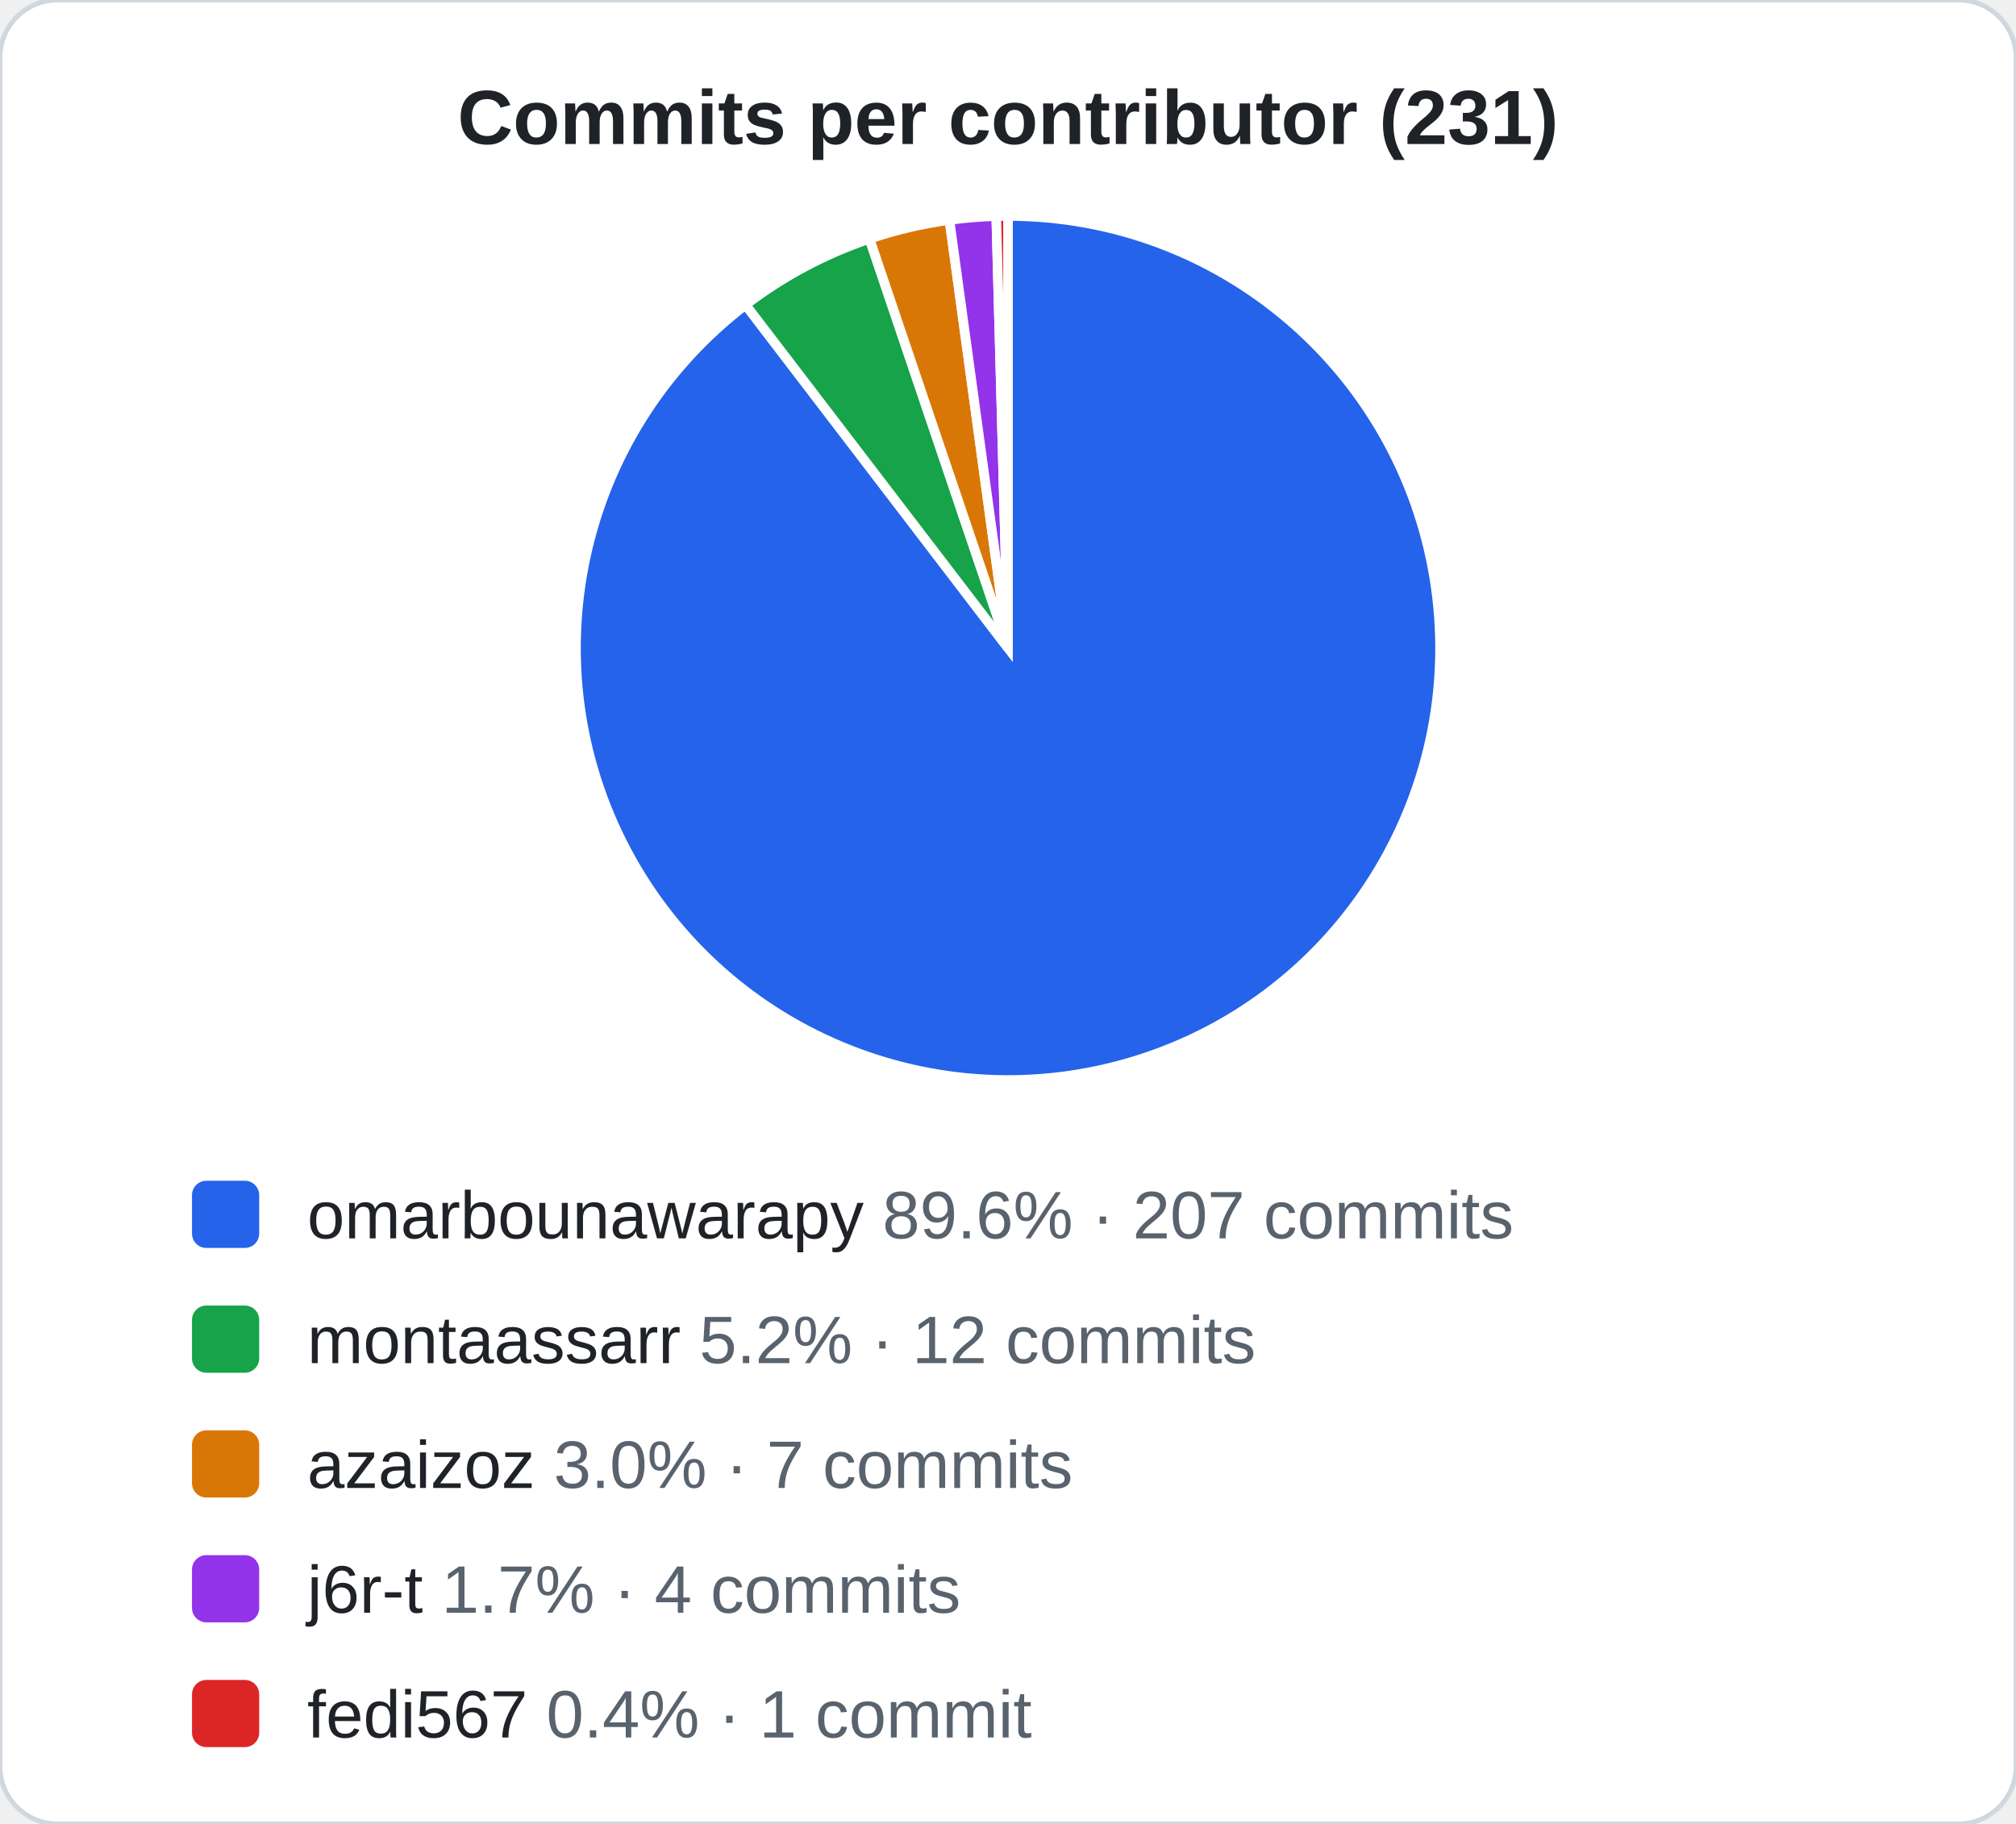
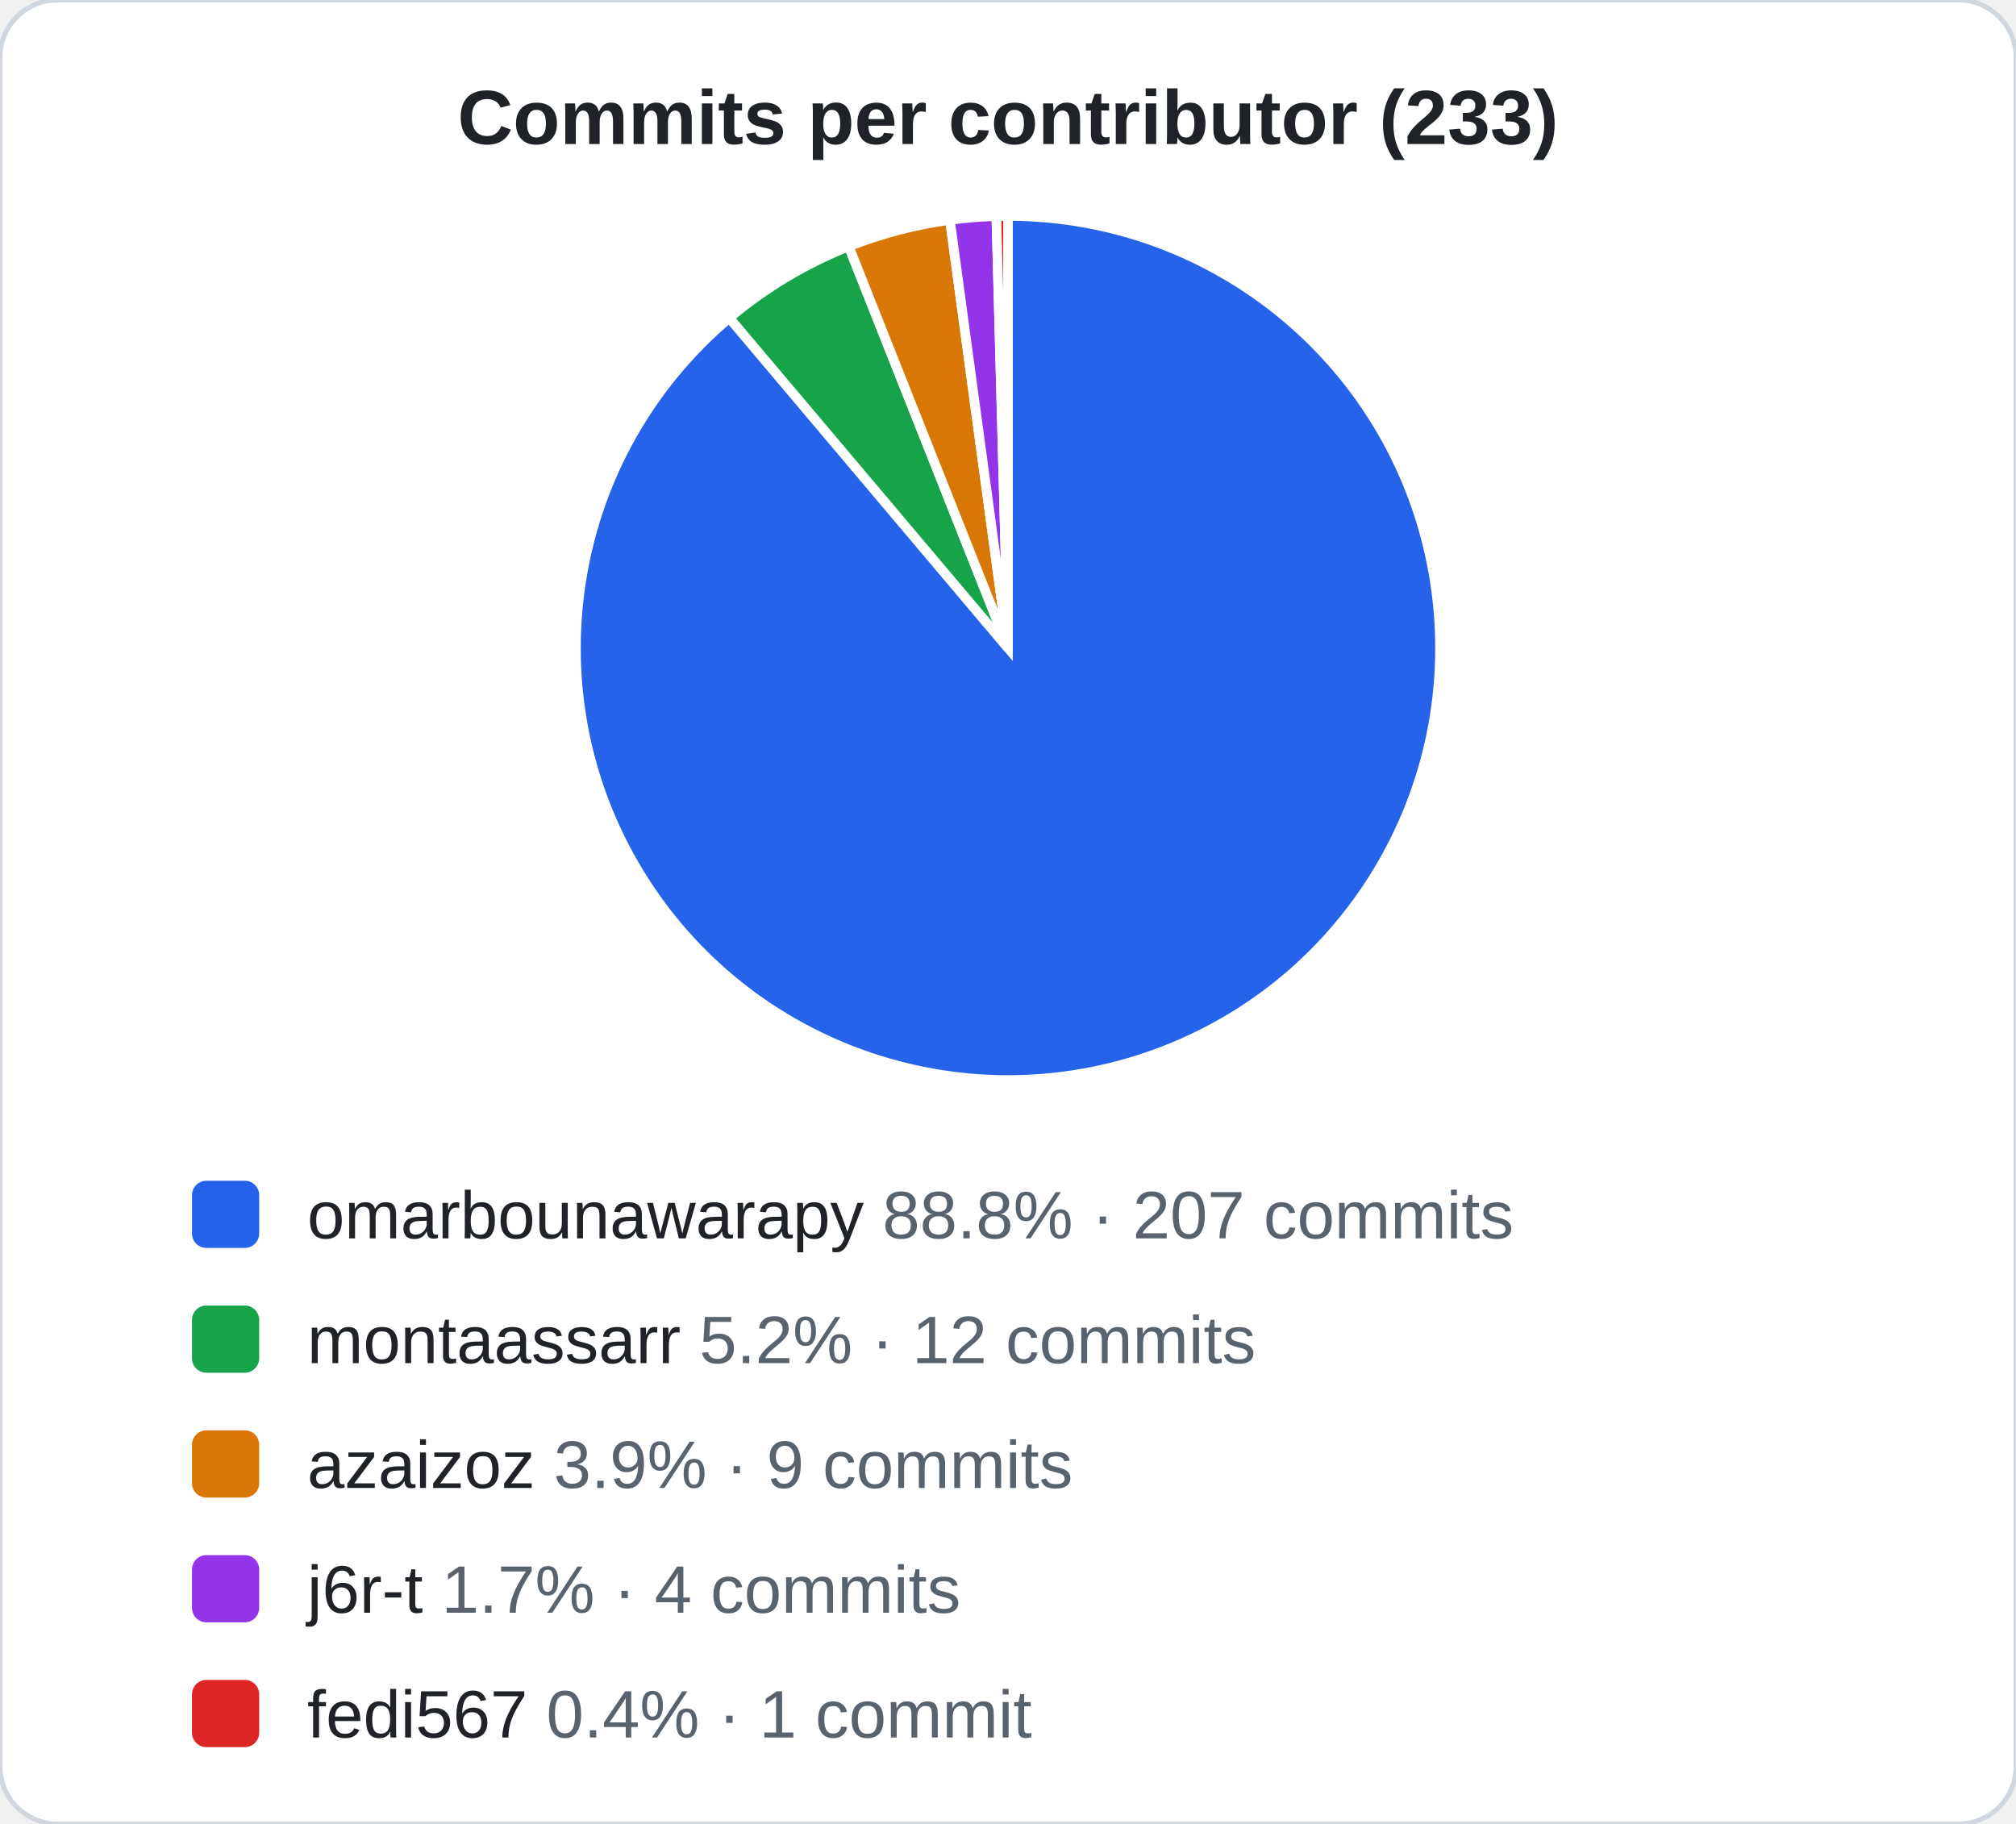
<svg xmlns="http://www.w3.org/2000/svg" width="420" height="380" viewBox="0 0 420 380" role="img" aria-labelledby="t">
  <rect width="420" height="380" rx="12" fill="#ffffff" stroke="#d0d7de" />
-   <text x="210" y="30" text-anchor="middle" font-family="Arial,Helvetica,sans-serif" font-size="16" font-weight="700" fill="#1f2328">Commits per contributor (231)</text>
-   <path d="M210.0,135.0 L210.00,45.00 A90,90 0 1 1 155.33,63.51 Z" fill="#2563eb" stroke="#ffffff" stroke-width="2" />
+   <text x="210" y="30" text-anchor="middle" font-family="Arial,Helvetica,sans-serif" font-size="16" font-weight="700" fill="#1f2328">Commits per contributor (233)</text>
+   <path d="M210.0,135.0 L210.00,45.00 A90,90 0 1 1 151.94,66.23 Z" fill="#2563eb" stroke="#ffffff" stroke-width="2" />
  <rect x="40" y="246" width="14" height="14" rx="3" fill="#2563eb" />
-   <text x="64" y="258" font-family="Arial,Helvetica,sans-serif" font-size="14" fill="#1f2328">omarbounawarapy <tspan fill="#59636e">89.6% · 207 commits</tspan>
+   <text x="64" y="258" font-family="Arial,Helvetica,sans-serif" font-size="14" fill="#1f2328">omarbounawarapy <tspan fill="#59636e">88.8% · 207 commits</tspan>
  </text>
-   <path d="M210.0,135.0 L155.33,63.51 A90,90 0 0 1 181.14,49.75 Z" fill="#16a34a" stroke="#ffffff" stroke-width="2" />
+   <path d="M210.0,135.0 L151.94,66.23 A90,90 0 0 1 176.82,51.34 Z" fill="#16a34a" stroke="#ffffff" stroke-width="2" />
  <rect x="40" y="272" width="14" height="14" rx="3" fill="#16a34a" />
  <text x="64" y="284" font-family="Arial,Helvetica,sans-serif" font-size="14" fill="#1f2328">montaassarr <tspan fill="#59636e">5.2% · 12 commits</tspan>
  </text>
-   <path d="M210.0,135.0 L181.14,49.75 A90,90 0 0 1 197.80,45.83 Z" fill="#d97706" stroke="#ffffff" stroke-width="2" />
+   <path d="M210.0,135.0 L176.82,51.34 A90,90 0 0 1 197.90,45.82 Z" fill="#d97706" stroke="#ffffff" stroke-width="2" />
  <rect x="40" y="298" width="14" height="14" rx="3" fill="#d97706" />
-   <text x="64" y="310" font-family="Arial,Helvetica,sans-serif" font-size="14" fill="#1f2328">azaizoz <tspan fill="#59636e">3.0% · 7 commits</tspan>
+   <text x="64" y="310" font-family="Arial,Helvetica,sans-serif" font-size="14" fill="#1f2328">azaizoz <tspan fill="#59636e">3.9% · 9 commits</tspan>
  </text>
-   <path d="M210.0,135.0 L197.80,45.83 A90,90 0 0 1 207.55,45.03 Z" fill="#9333ea" stroke="#ffffff" stroke-width="2" />
+   <path d="M210.0,135.0 L197.90,45.82 A90,90 0 0 1 207.57,45.03 Z" fill="#9333ea" stroke="#ffffff" stroke-width="2" />
  <rect x="40" y="324" width="14" height="14" rx="3" fill="#9333ea" />
  <text x="64" y="336" font-family="Arial,Helvetica,sans-serif" font-size="14" fill="#1f2328">j6r-t <tspan fill="#59636e">1.7% · 4 commits</tspan>
  </text>
-   <path d="M210.0,135.0 L207.55,45.03 A90,90 0 0 1 210.00,45.00 Z" fill="#dc2626" stroke="#ffffff" stroke-width="2" />
+   <path d="M210.0,135.0 L207.57,45.03 A90,90 0 0 1 210.00,45.00 Z" fill="#dc2626" stroke="#ffffff" stroke-width="2" />
  <rect x="40" y="350" width="14" height="14" rx="3" fill="#dc2626" />
  <text x="64" y="362" font-family="Arial,Helvetica,sans-serif" font-size="14" fill="#1f2328">fedi567 <tspan fill="#59636e">0.4% · 1 commit</tspan>
  </text>
</svg>
